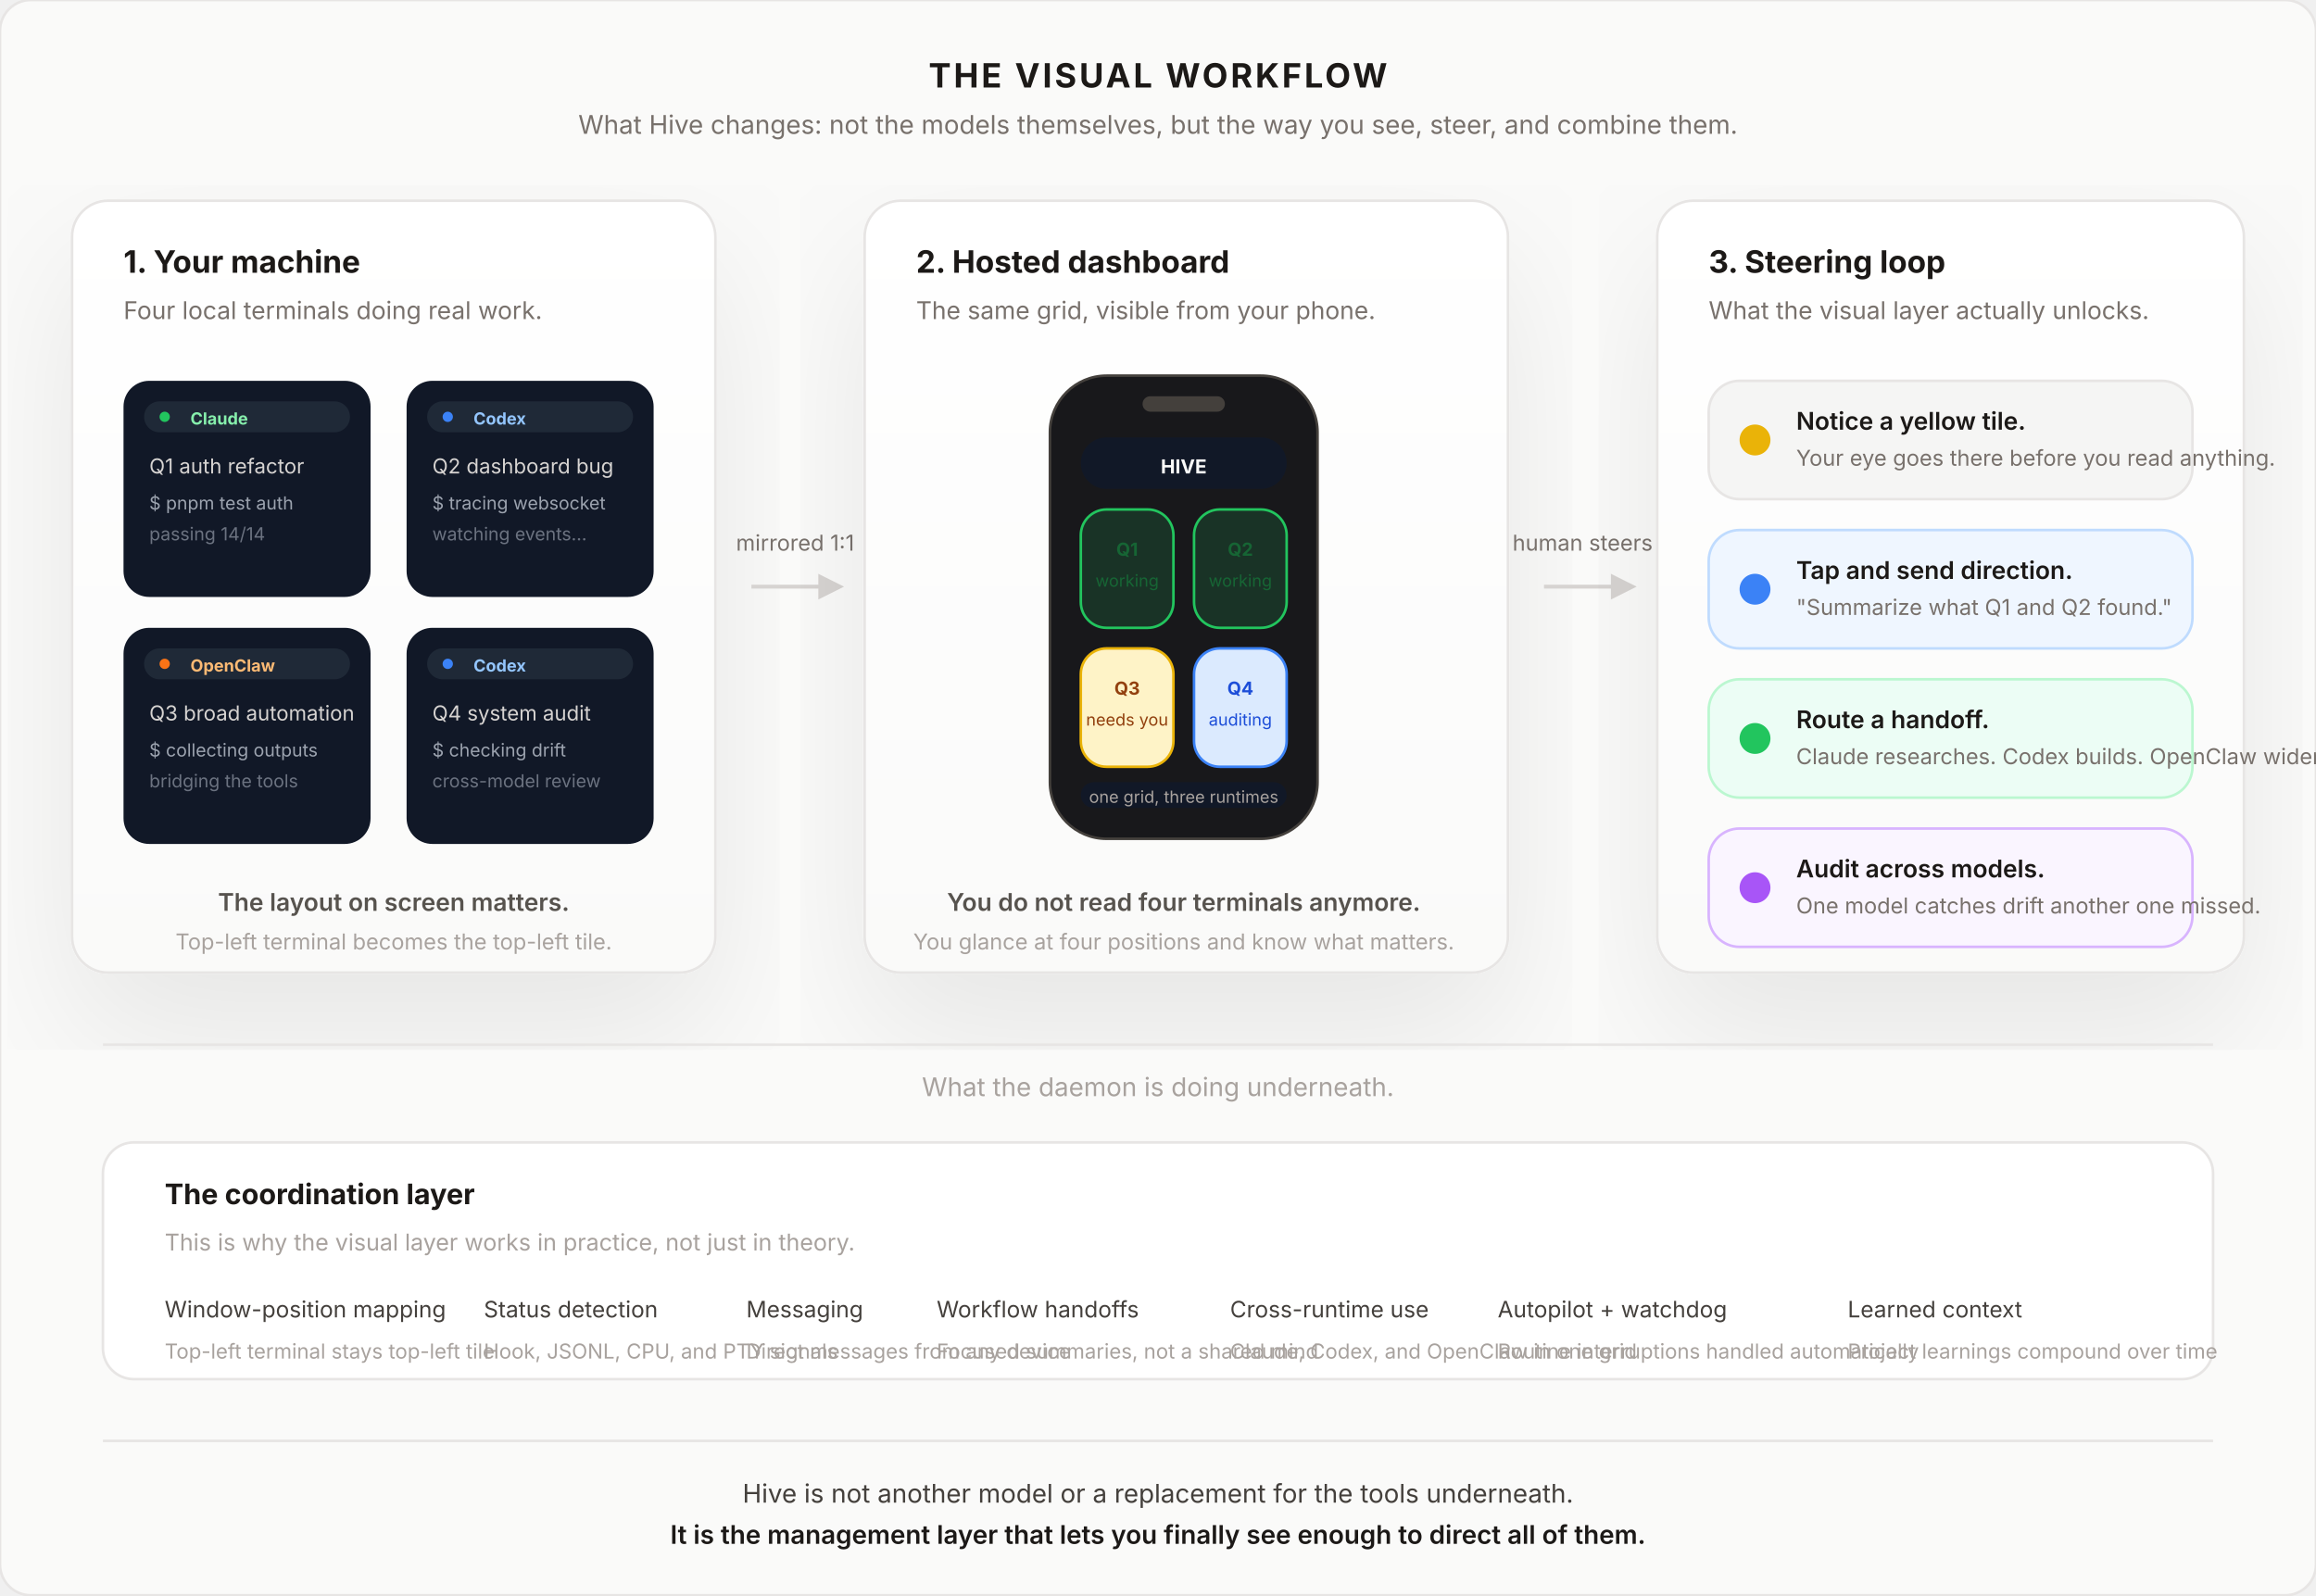
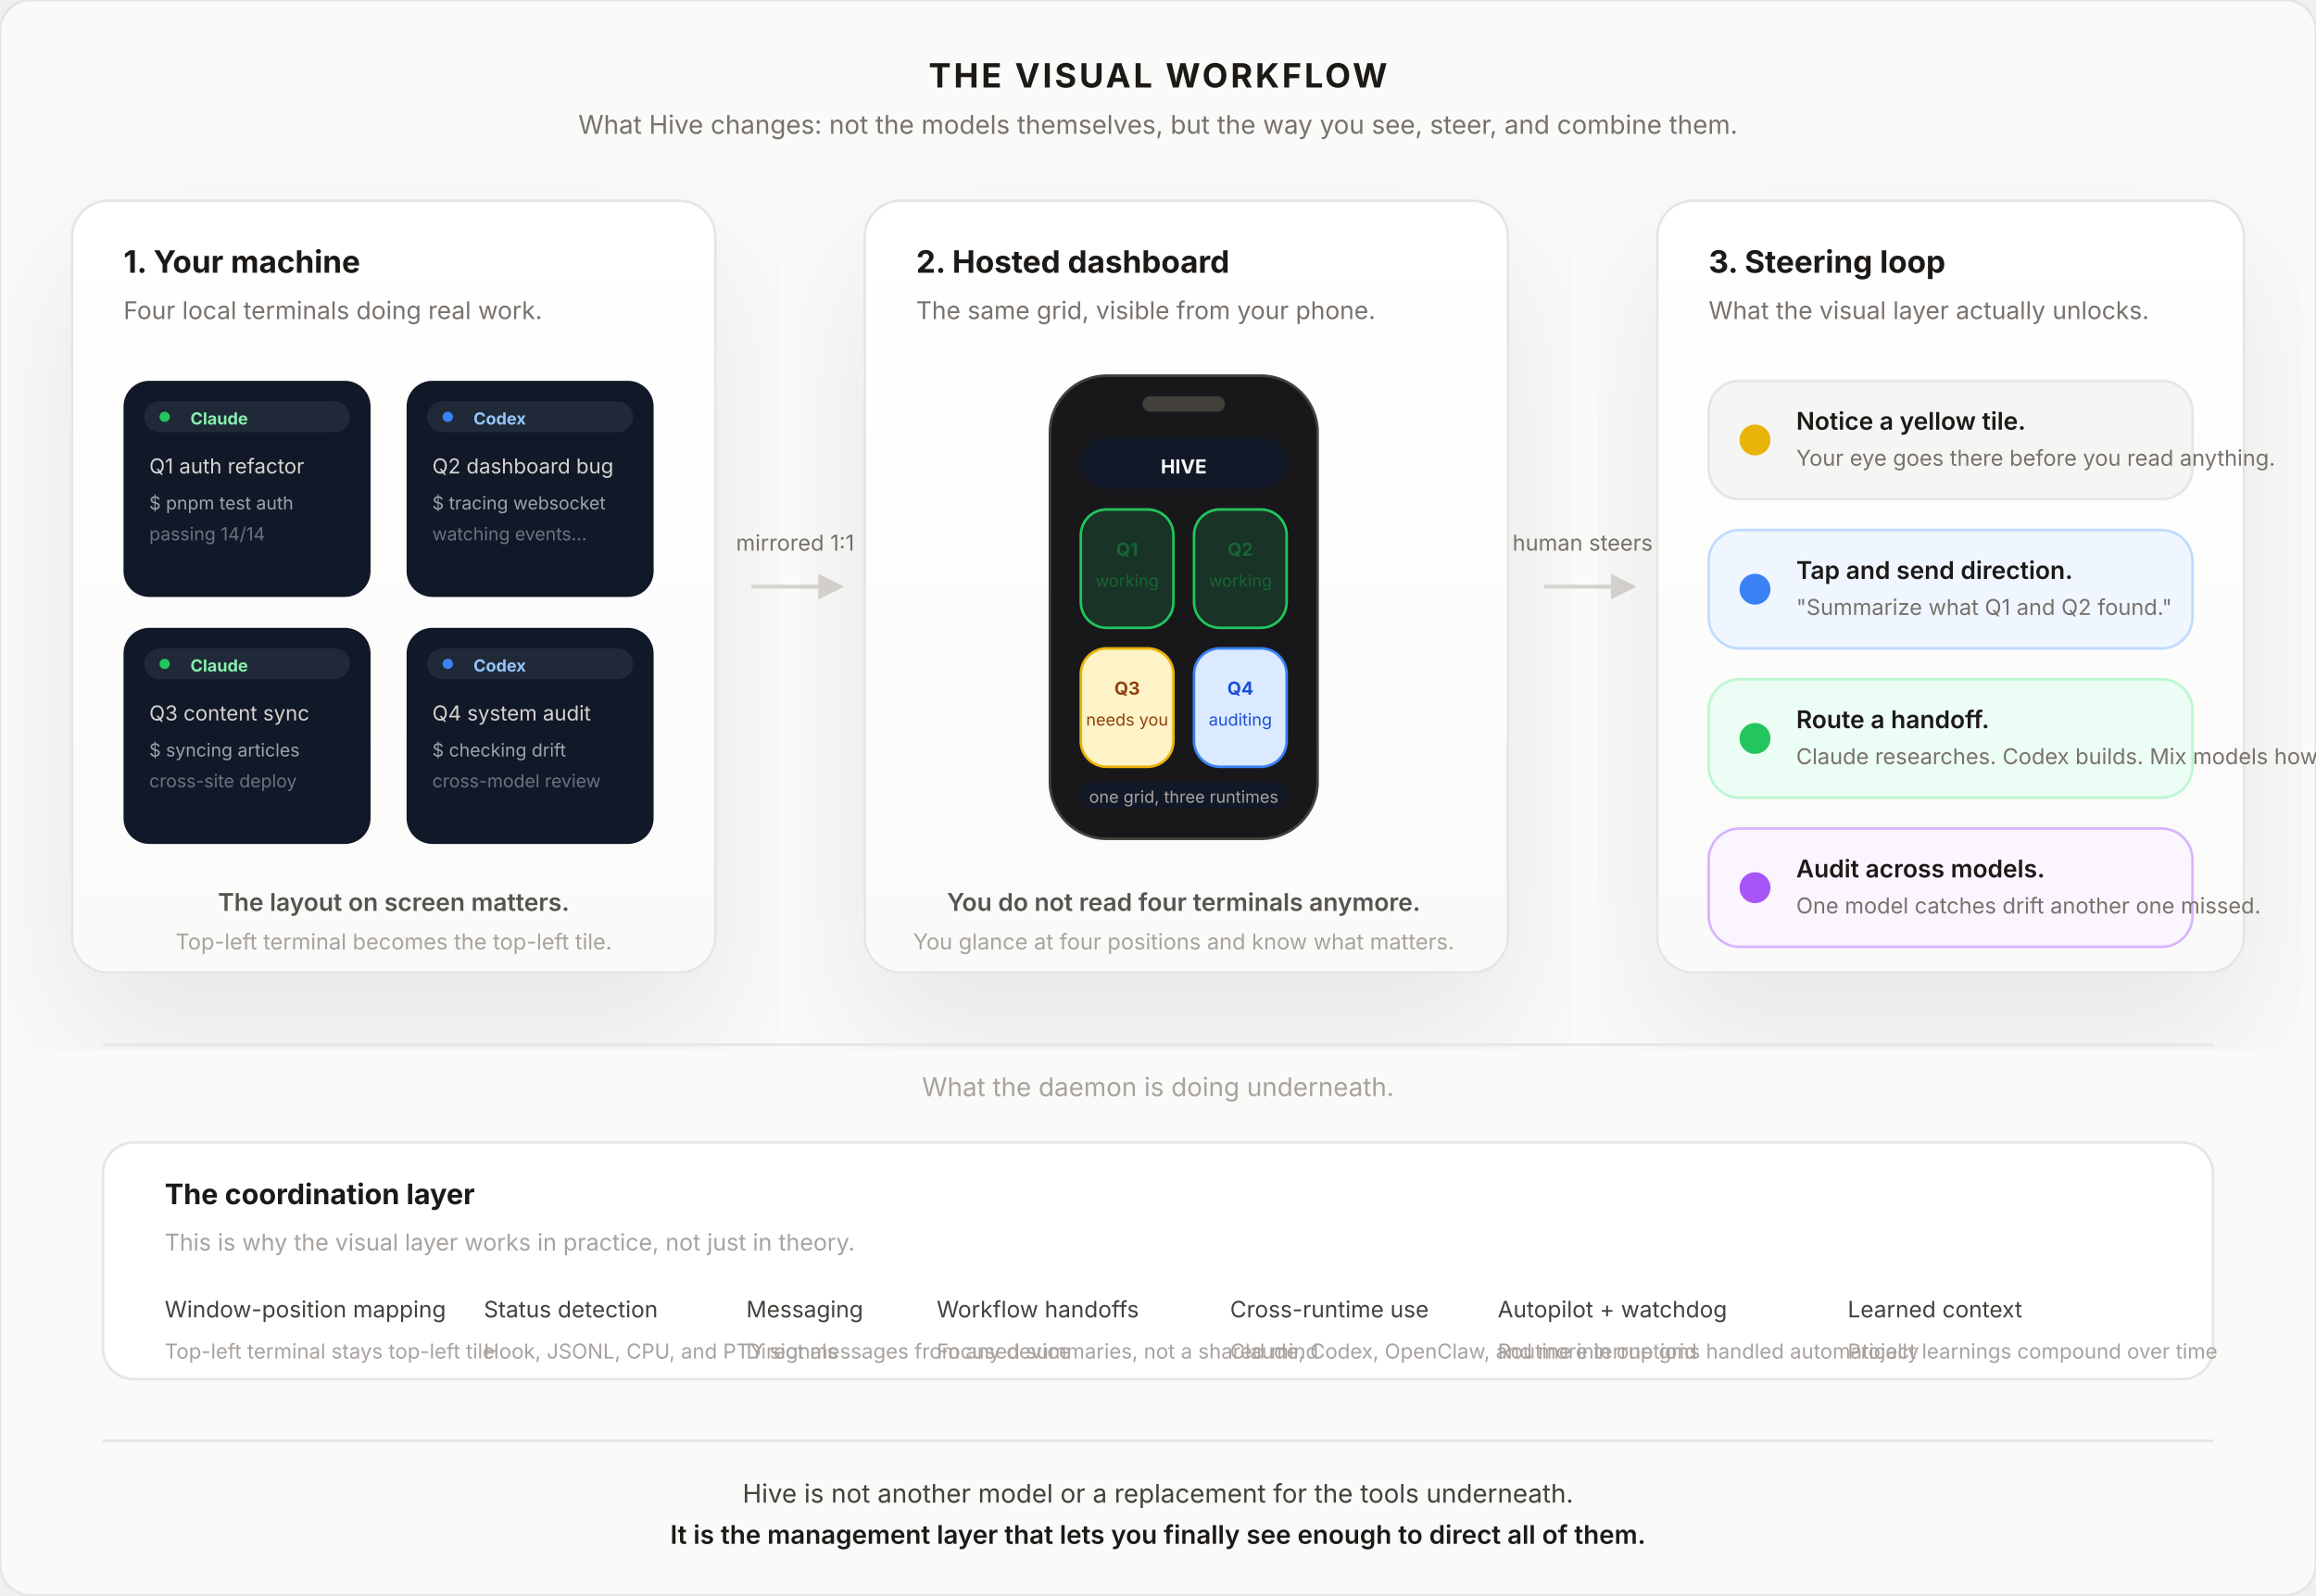
<svg xmlns="http://www.w3.org/2000/svg" viewBox="0 0 900 620" fill="none">
  <defs>
    <filter id="shadow">
      <feDropShadow dx="0" dy="10" stdDeviation="18" flood-color="#000" flood-opacity="0.12" />
      <feDropShadow dx="0" dy="24" stdDeviation="28" flood-color="#000" flood-opacity="0.08" />
    </filter>
    <linearGradient id="panelFill" x1="0" y1="0" x2="0" y2="1">
      <stop offset="0%" stop-color="#ffffff" />
      <stop offset="100%" stop-color="#fafaf9" />
    </linearGradient>
  </defs>
  <style>
    text { font-family: -apple-system, BlinkMacSystemFont, 'Segoe UI', sans-serif; }
  </style>
  <rect width="900" height="620" rx="12" fill="#fafaf9" stroke="#e7e5e4" stroke-width="1" />
  <text x="450" y="34" text-anchor="middle" font-size="13" font-weight="700" fill="#1c1917" letter-spacing="0.08em">THE VISUAL WORKFLOW</text>
  <text x="450" y="52" text-anchor="middle" font-size="10" fill="#78716c">What Hive changes: not the models themselves, but the way you see, steer, and combine them.</text>
  <rect x="28" y="78" width="250" height="300" rx="14" fill="url(#panelFill)" stroke="#e7e5e4" stroke-width="1" filter="url(#shadow)" />
  <text x="48" y="106" font-size="12" font-weight="700" fill="#1c1917">1. Your machine</text>
  <text x="48" y="124" font-size="9.5" fill="#78716c">Four local terminals doing real work.</text>
  <rect x="48" y="148" width="96" height="84" rx="10" fill="#111827" />
  <rect x="56" y="156" width="80" height="12" rx="6" fill="#1f2937" />
  <circle cx="64" cy="162" r="2" fill="#22c55e" />
  <text x="74" y="165" font-size="6.5" font-weight="700" fill="#86efac">Claude</text>
  <text x="58" y="184" font-size="8" fill="#d6d3d1">Q1  auth refactor</text>
  <text x="58" y="198" font-size="7" fill="#9ca3af">$ pnpm test auth</text>
  <text x="58" y="210" font-size="7" fill="#6b7280">passing 14/14</text>
  <rect x="158" y="148" width="96" height="84" rx="10" fill="#111827" />
  <rect x="166" y="156" width="80" height="12" rx="6" fill="#1f2937" />
  <circle cx="174" cy="162" r="2" fill="#3b82f6" />
  <text x="184" y="165" font-size="6.5" font-weight="700" fill="#93c5fd">Codex</text>
  <text x="168" y="184" font-size="8" fill="#d6d3d1">Q2  dashboard bug</text>
  <text x="168" y="198" font-size="7" fill="#9ca3af">$ tracing websocket</text>
  <text x="168" y="210" font-size="7" fill="#6b7280">watching events...</text>
  <rect x="48" y="244" width="96" height="84" rx="10" fill="#111827" />
  <rect x="56" y="252" width="80" height="12" rx="6" fill="#1f2937" />
-   <circle cx="64" cy="258" r="2" fill="#f97316" />
-   <text x="74" y="261" font-size="6.5" font-weight="700" fill="#fdba74">OpenClaw</text>
-   <text x="58" y="280" font-size="8" fill="#d6d3d1">Q3  broad automation</text>
-   <text x="58" y="294" font-size="7" fill="#9ca3af">$ collecting outputs</text>
-   <text x="58" y="306" font-size="7" fill="#6b7280">bridging the tools</text>
+   <circle cx="64" cy="258" r="2" fill="#22c55e" />
+   <text x="74" y="261" font-size="6.5" font-weight="700" fill="#86efac">Claude</text>
+   <text x="58" y="280" font-size="8" fill="#d6d3d1">Q3  content sync</text>
+   <text x="58" y="294" font-size="7" fill="#9ca3af">$ syncing articles</text>
+   <text x="58" y="306" font-size="7" fill="#6b7280">cross-site deploy</text>
  <rect x="158" y="244" width="96" height="84" rx="10" fill="#111827" />
  <rect x="166" y="252" width="80" height="12" rx="6" fill="#1f2937" />
  <circle cx="174" cy="258" r="2" fill="#3b82f6" />
  <text x="184" y="261" font-size="6.5" font-weight="700" fill="#93c5fd">Codex</text>
  <text x="168" y="280" font-size="8" fill="#d6d3d1">Q4  system audit</text>
  <text x="168" y="294" font-size="7" fill="#9ca3af">$ checking drift</text>
  <text x="168" y="306" font-size="7" fill="#6b7280">cross-model review</text>
  <text x="153" y="354" text-anchor="middle" font-size="9.5" font-weight="600" fill="#57534e">The layout on screen matters.</text>
  <text x="153" y="369" text-anchor="middle" font-size="8.5" fill="#a8a29e">Top-left terminal becomes the top-left tile.</text>
  <line x1="292" y1="228" x2="322" y2="228" stroke="#d6d3d1" stroke-width="1.5" />
  <polygon points="318,223 328,228 318,233" fill="#d6d3d1" />
  <text x="309" y="214" text-anchor="middle" font-size="8.5" fill="#78716c">mirrored 1:1</text>
  <rect x="336" y="78" width="250" height="300" rx="14" fill="url(#panelFill)" stroke="#e7e5e4" stroke-width="1" filter="url(#shadow)" />
  <text x="356" y="106" font-size="12" font-weight="700" fill="#1c1917">2. Hosted dashboard</text>
  <text x="356" y="124" font-size="9.5" fill="#78716c">The same grid, visible from your phone.</text>
  <rect x="408" y="146" width="104" height="180" rx="22" fill="#18181b" stroke="#44403c" stroke-width="1" />
  <rect x="444" y="154" width="32" height="6" rx="3" fill="#44403c" />
  <rect x="420" y="170" width="80" height="20" rx="10" fill="#111827" />
  <text x="460" y="184" text-anchor="middle" font-size="7.5" font-weight="700" fill="#fafaf9">HIVE</text>
  <rect x="420" y="198" width="36" height="46" rx="10" fill="#22c55e" fill-opacity="0.16" stroke="#22c55e" stroke-width="1" />
  <text x="438" y="216" text-anchor="middle" font-size="7" font-weight="700" fill="#166534">Q1</text>
  <text x="438" y="228" text-anchor="middle" font-size="6.5" fill="#166534">working</text>
  <rect x="464" y="198" width="36" height="46" rx="10" fill="#22c55e" fill-opacity="0.16" stroke="#22c55e" stroke-width="1" />
  <text x="482" y="216" text-anchor="middle" font-size="7" font-weight="700" fill="#166534">Q2</text>
  <text x="482" y="228" text-anchor="middle" font-size="6.5" fill="#166534">working</text>
  <rect x="420" y="252" width="36" height="46" rx="10" fill="#fef3c7" stroke="#eab308" stroke-width="1" />
  <text x="438" y="270" text-anchor="middle" font-size="7" font-weight="700" fill="#92400e">Q3</text>
  <text x="438" y="282" text-anchor="middle" font-size="6.5" fill="#92400e">needs you</text>
  <rect x="464" y="252" width="36" height="46" rx="10" fill="#dbeafe" stroke="#3b82f6" stroke-width="1" />
  <text x="482" y="270" text-anchor="middle" font-size="7" font-weight="700" fill="#1d4ed8">Q4</text>
  <text x="482" y="282" text-anchor="middle" font-size="6.5" fill="#1d4ed8">auditing</text>
  <rect x="420" y="304" width="80" height="10" rx="5" fill="#111827" />
  <text x="460" y="312" text-anchor="middle" font-size="6.5" fill="#a8a29e">one grid, three runtimes</text>
  <text x="460" y="354" text-anchor="middle" font-size="9.5" font-weight="600" fill="#57534e">You do not read four terminals anymore.</text>
  <text x="460" y="369" text-anchor="middle" font-size="8.5" fill="#a8a29e">You glance at four positions and know what matters.</text>
  <line x1="600" y1="228" x2="630" y2="228" stroke="#d6d3d1" stroke-width="1.5" />
  <polygon points="626,223 636,228 626,233" fill="#d6d3d1" />
  <text x="615" y="214" text-anchor="middle" font-size="8.5" fill="#78716c">human steers</text>
  <rect x="644" y="78" width="228" height="300" rx="14" fill="url(#panelFill)" stroke="#e7e5e4" stroke-width="1" filter="url(#shadow)" />
  <text x="664" y="106" font-size="12" font-weight="700" fill="#1c1917">3. Steering loop</text>
  <text x="664" y="124" font-size="9.5" fill="#78716c">What the visual layer actually unlocks.</text>
  <rect x="664" y="148" width="188" height="46" rx="12" fill="#f5f5f4" stroke="#e7e5e4" stroke-width="1" />
  <circle cx="682" cy="171" r="6" fill="#eab308" />
  <text x="698" y="167" font-size="9.5" font-weight="600" fill="#1c1917">Notice a yellow tile.</text>
  <text x="698" y="181" font-size="8.5" fill="#78716c">Your eye goes there before you read anything.</text>
  <rect x="664" y="206" width="188" height="46" rx="12" fill="#eff6ff" stroke="#bfdbfe" stroke-width="1" />
  <circle cx="682" cy="229" r="6" fill="#3b82f6" />
  <text x="698" y="225" font-size="9.5" font-weight="600" fill="#1c1917">Tap and send direction.</text>
  <text x="698" y="239" font-size="8.5" fill="#78716c">"Summarize what Q1 and Q2 found."</text>
  <rect x="664" y="264" width="188" height="46" rx="12" fill="#ecfdf5" stroke="#bbf7d0" stroke-width="1" />
  <circle cx="682" cy="287" r="6" fill="#22c55e" />
  <text x="698" y="283" font-size="9.5" font-weight="600" fill="#1c1917">Route a handoff.</text>
-   <text x="698" y="297" font-size="8.5" fill="#78716c">Claude researches. Codex builds. OpenClaw widens the run.</text>
+   <text x="698" y="297" font-size="8.5" fill="#78716c">Claude researches. Codex builds. Mix models however you want.</text>
  <rect x="664" y="322" width="188" height="46" rx="12" fill="#faf5ff" stroke="#d8b4fe" stroke-width="1" />
  <circle cx="682" cy="345" r="6" fill="#a855f7" />
  <text x="698" y="341" font-size="9.5" font-weight="600" fill="#1c1917">Audit across models.</text>
  <text x="698" y="355" font-size="8.5" fill="#78716c">One model catches drift another one missed.</text>
  <line x1="40" y1="406" x2="860" y2="406" stroke="#e7e5e4" stroke-width="1" />
  <text x="450" y="426" text-anchor="middle" font-size="10" fill="#a8a29e">What the daemon is doing underneath.</text>
  <rect x="40" y="444" width="820" height="92" rx="12" fill="#ffffff" stroke="#e7e5e4" stroke-width="1" />
  <text x="64" y="468" font-size="11" font-weight="700" fill="#1c1917">The coordination layer</text>
  <text x="64" y="486" font-size="9" fill="#a8a29e">This is why the visual layer works in practice, not just in theory.</text>
  <text x="64" y="512" font-size="8.8" fill="#44403c">Window-position mapping</text>
  <text x="188" y="512" font-size="8.8" fill="#44403c">Status detection</text>
  <text x="290" y="512" font-size="8.8" fill="#44403c">Messaging</text>
  <text x="364" y="512" font-size="8.8" fill="#44403c">Workflow handoffs</text>
  <text x="478" y="512" font-size="8.8" fill="#44403c">Cross-runtime use</text>
  <text x="582" y="512" font-size="8.8" fill="#44403c">Autopilot + watchdog</text>
  <text x="718" y="512" font-size="8.8" fill="#44403c">Learned context</text>
  <text x="64" y="528" font-size="8" fill="#a8a29e">Top-left terminal stays top-left tile</text>
  <text x="188" y="528" font-size="8" fill="#a8a29e">Hook, JSONL, CPU, and PTY signals</text>
  <text x="290" y="528" font-size="8" fill="#a8a29e">Direct messages from any device</text>
  <text x="364" y="528" font-size="8" fill="#a8a29e">Focused summaries, not a shared mind</text>
-   <text x="478" y="528" font-size="8" fill="#a8a29e">Claude, Codex, and OpenClaw in one grid</text>
+   <text x="478" y="528" font-size="8" fill="#a8a29e">Claude, Codex, OpenClaw, and more in one grid</text>
  <text x="582" y="528" font-size="8" fill="#a8a29e">Routine interruptions handled automatically</text>
  <text x="718" y="528" font-size="8" fill="#a8a29e">Project learnings compound over time</text>
  <line x1="40" y1="560" x2="860" y2="560" stroke="#e7e5e4" stroke-width="1" />
  <text x="450" y="584" text-anchor="middle" font-size="10" fill="#44403c">Hive is not another model or a replacement for the tools underneath.</text>
  <text x="450" y="600" text-anchor="middle" font-size="10" font-weight="600" fill="#1c1917">It is the management layer that lets you finally see enough to direct all of them.</text>
</svg>
